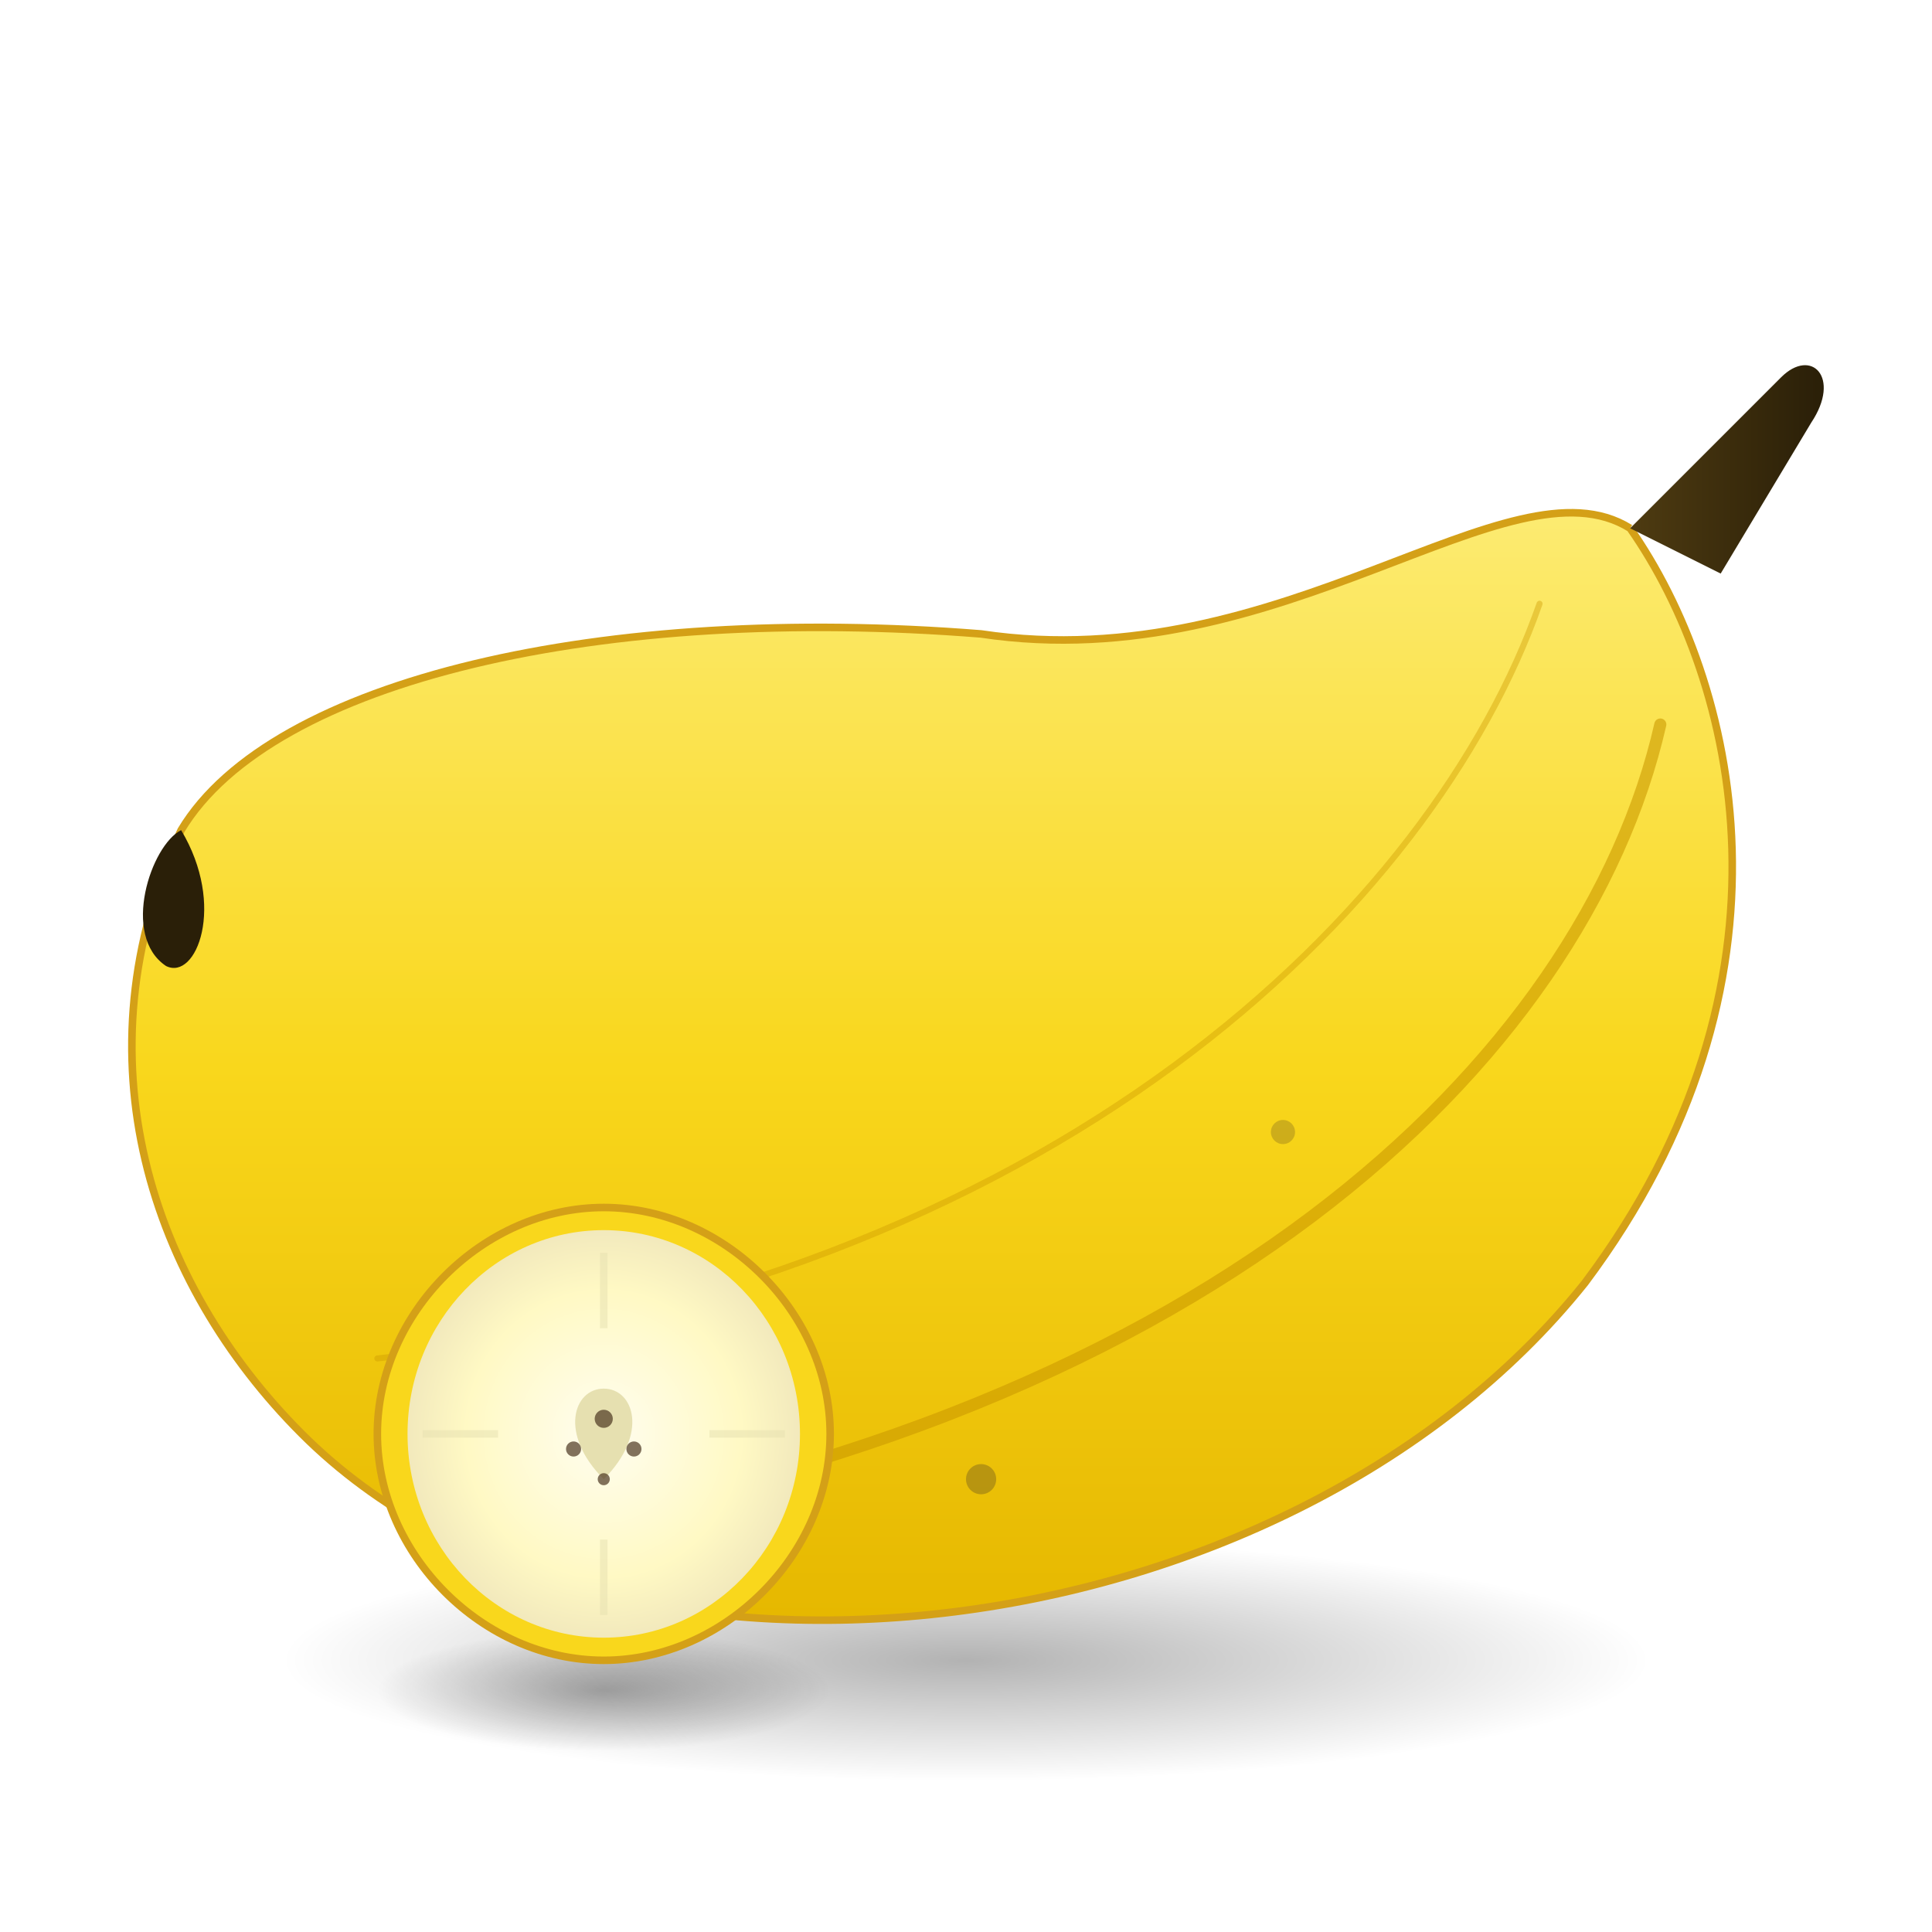
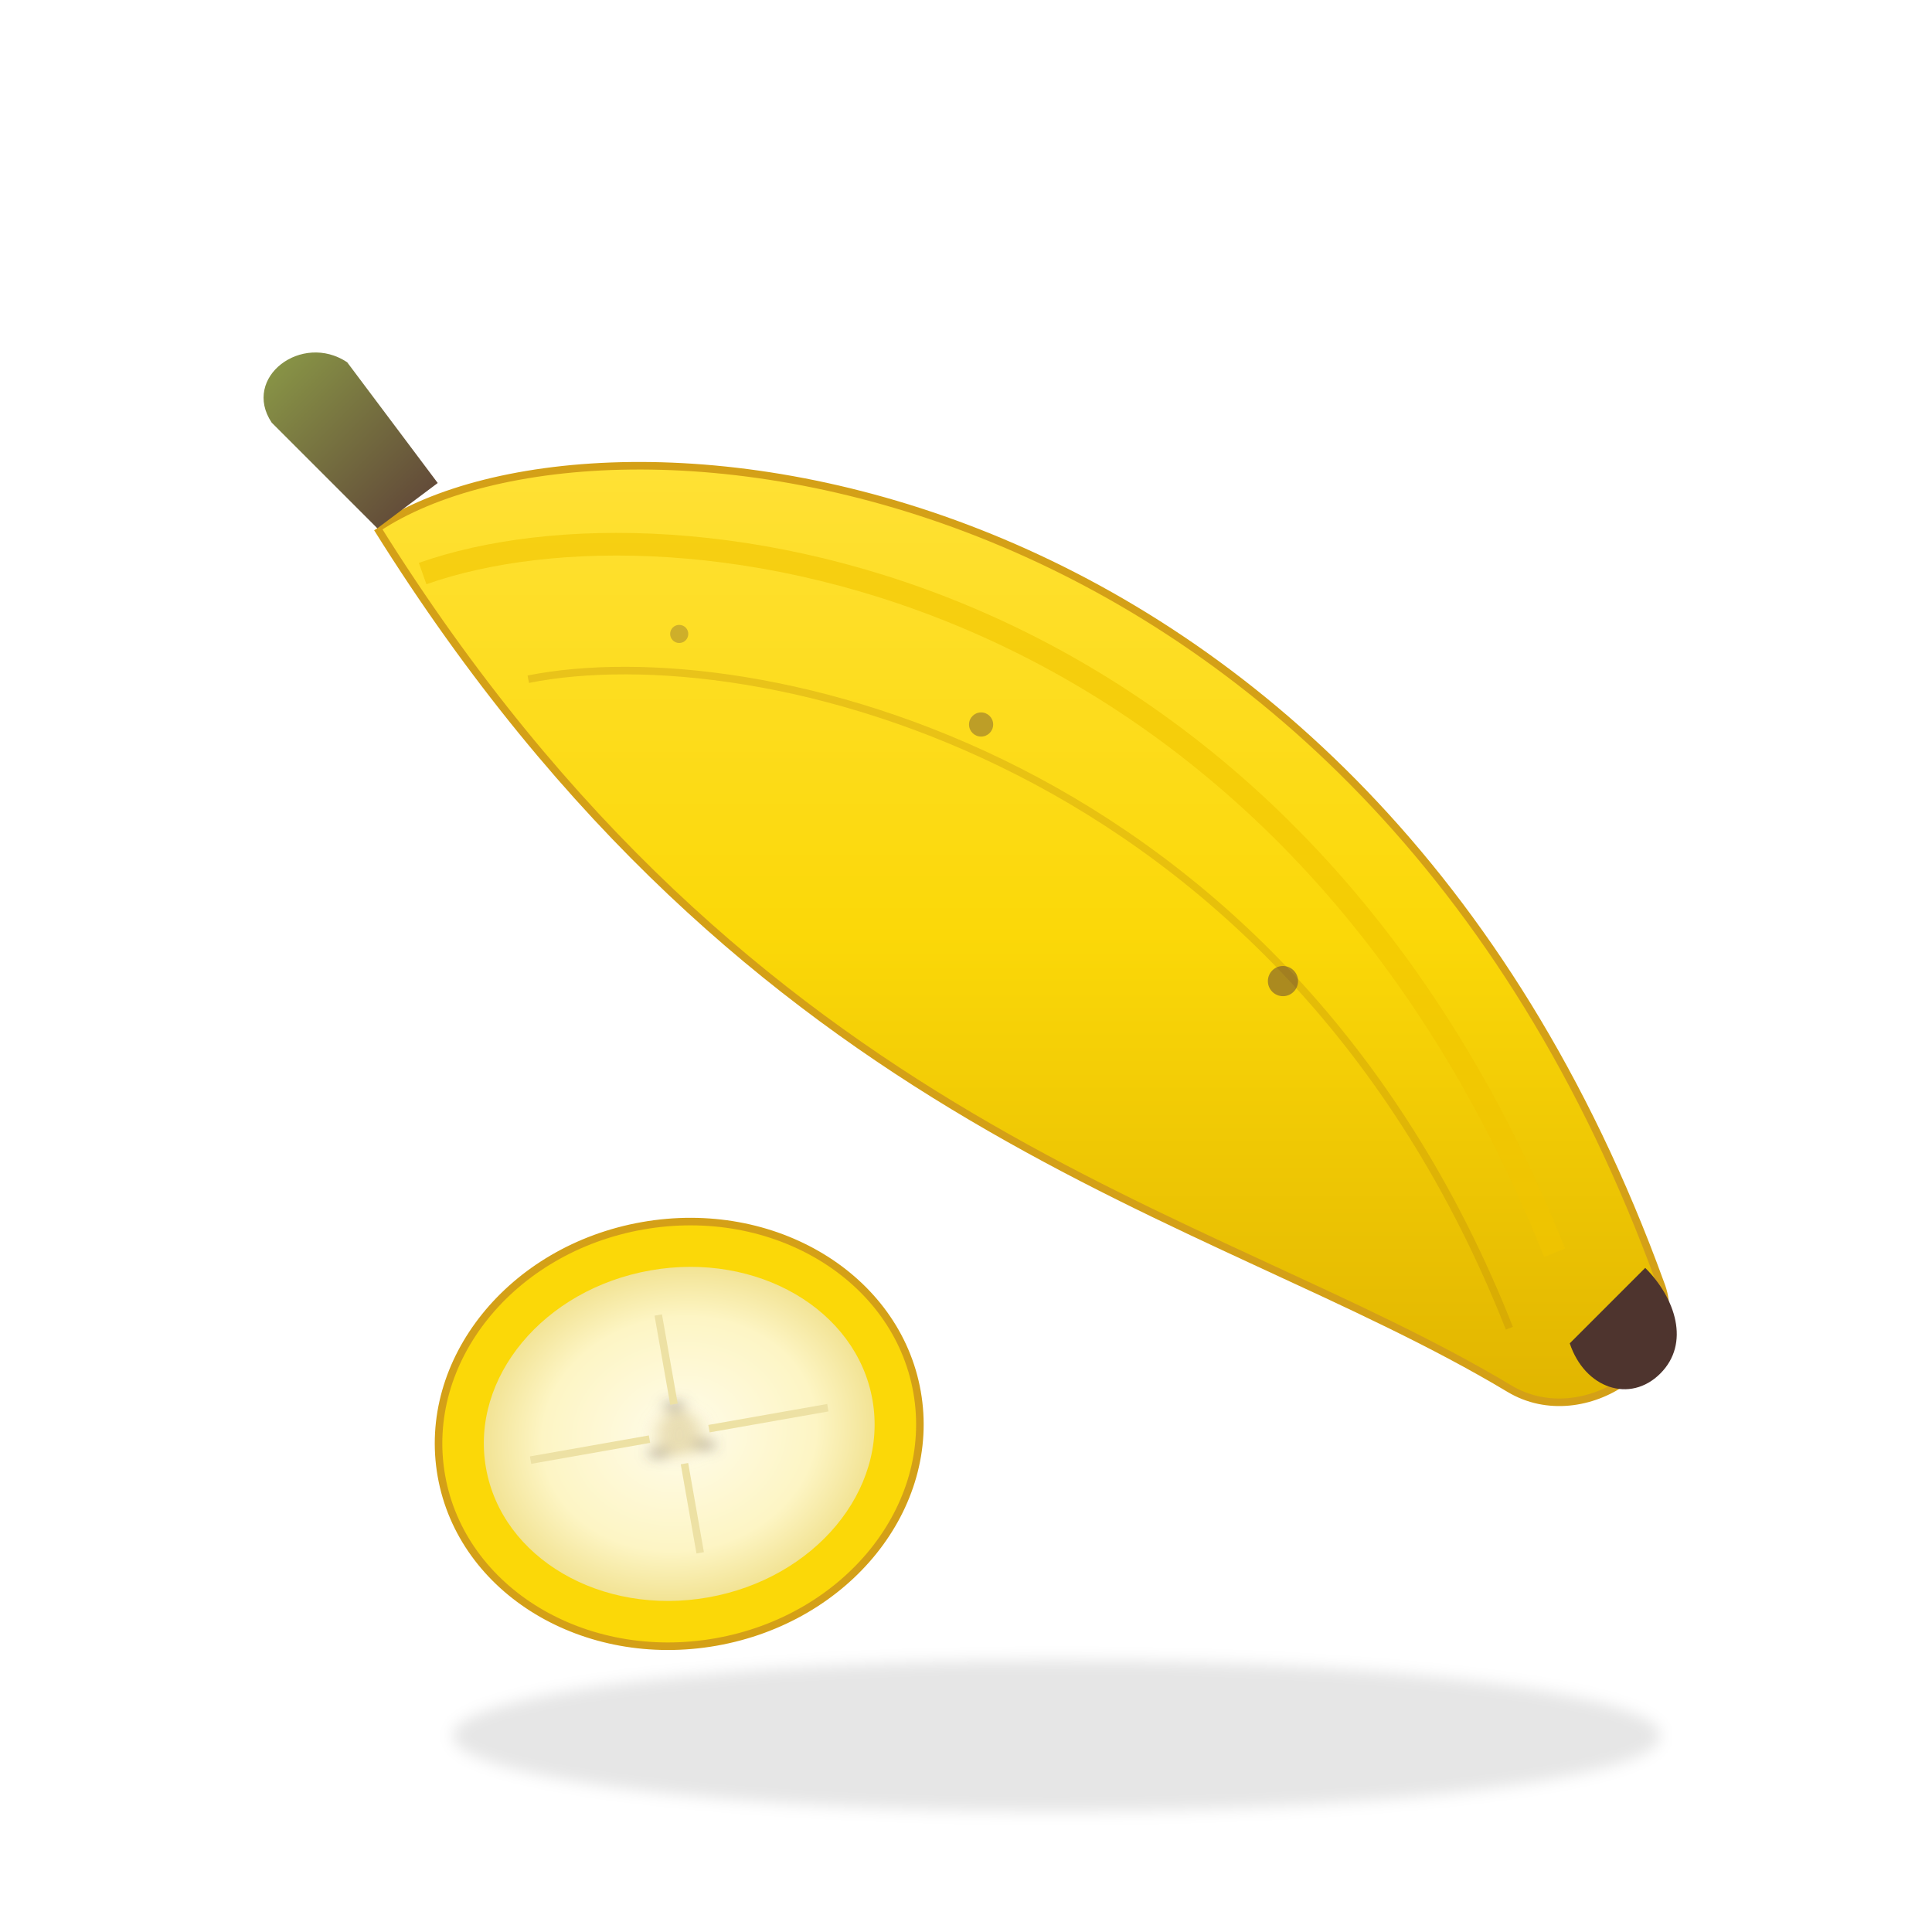
<svg xmlns="http://www.w3.org/2000/svg" width="128" height="128" viewBox="0 0 128 128">
  <defs>
    <linearGradient id="banana_skin_grad" x1="0%" y1="0%" x2="0%" y2="100%">
-       <stop offset="0%" style="stop-color:#fceb71;stop-opacity:1" />
-       <stop offset="50%" style="stop-color:#f9d71c;stop-opacity:1" />
-       <stop offset="100%" style="stop-color:#e6b800;stop-opacity:1" />
+       <stop offset="0%" style="stop-color:#ffe135;stop-opacity:1" />
+       <stop offset="50%" style="stop-color:#fbd808;stop-opacity:1" />
+       <stop offset="100%" style="stop-color:#e1b500;stop-opacity:1" />
    </linearGradient>
-     <linearGradient id="banana_stem_grad" x1="0%" y1="0%" x2="100%" y2="0%">
-       <stop offset="0%" style="stop-color:#4e3b11;stop-opacity:1" />
-       <stop offset="100%" style="stop-color:#2a1f08;stop-opacity:1" />
+     <linearGradient id="banana_stem_grad" x1="0%" y1="0%" x2="100%" y2="100%">
+       <stop offset="0%" style="stop-color:#8b9a47;stop-opacity:1" />
+       <stop offset="100%" style="stop-color:#5d4037;stop-opacity:1" />
    </linearGradient>
-     <radialGradient id="banana_flesh_grad" cx="50%" cy="50%" r="50%" fx="50%" fy="50%">
-       <stop offset="0%" style="stop-color:#fffdf0;stop-opacity:1" />
-       <stop offset="70%" style="stop-color:#fff9c4;stop-opacity:1" />
-       <stop offset="100%" style="stop-color:#f2e9bc;stop-opacity:1" />
+     <radialGradient id="banana_flesh_grad" cx="50%" cy="50%" r="50%">
+       <stop offset="0%" style="stop-color:#fffceb;stop-opacity:1" />
+       <stop offset="70%" style="stop-color:#fdf5c4;stop-opacity:1" />
+       <stop offset="100%" style="stop-color:#f2e394;stop-opacity:1" />
    </radialGradient>
-     <radialGradient id="banana_shadow_grad" cx="50%" cy="50%" r="50%">
-       <stop offset="0%" style="stop-color:#000000;stop-opacity:0.3" />
-       <stop offset="100%" style="stop-color:#000000;stop-opacity:0" />
-     </radialGradient>
+     <filter id="banana_blur" x="-20%" y="-20%" width="140%" height="140%">
+       <feGaussianBlur in="SourceGraphic" stdDeviation="0.5" />
+     </filter>
  </defs>
-   <ellipse cx="64" cy="110" rx="45" ry="8" style="fill:url(#banana_shadow_grad);" />
-   <path d="M108,35 C115,45 120,65 105,85 C85,110 40,115 20,95 C10,85 5,70 12,55 C18,45 40,40 65,42 C85,45 100,30 108,35" style="fill:url(#banana_skin_grad);stroke:#d4a017;stroke-width:0.5;" />
-   <path d="M110,48 C105,70 80,95 30,102" style="fill:none;stroke:#cc9900;stroke-width:0.8;stroke-linecap:round;opacity:0.6;" />
-   <path d="M102,40 C95,60 70,85 25,90" style="fill:none;stroke:#cc9900;stroke-width:0.4;stroke-linecap:round;opacity:0.4;" />
-   <path d="M108,35 L118,25 C120,23 122,25 120,28 L114,38 Z" style="fill:url(#banana_stem_grad);" />
-   <path d="M12,55 C10,56 8,62 11,64 C13,65 15,60 12,55" style="fill:#2a1f08;" />
-   <circle cx="45" cy="102" r="1.2" style="fill:#6b541e;opacity:0.4;" />
-   <circle cx="85" cy="75" r="0.8" style="fill:#6b541e;opacity:0.3;" />
-   <circle cx="65" cy="98" r="1" style="fill:#6b541e;opacity:0.4;" />
-   <ellipse cx="40" cy="112" rx="15" ry="4" style="fill:url(#banana_shadow_grad);" />
-   <path d="M55,95 C55,103 48,110 40,110 C32,110 25,103 25,95 C25,87 32,80 40,80 C48,80 55,87 55,95" style="fill:#f9d71c;stroke:#d4a017;stroke-width:0.5;" />
-   <ellipse cx="40" cy="95" rx="13" ry="13.5" style="fill:url(#banana_flesh_grad);" />
-   <path d="M40,92 C42,92 43,95 40,98 C37,95 38,92 40,92" style="fill:#e6e0b0;" />
-   <circle cx="40" cy="94" r="0.6" style="fill:#4b3621;opacity:0.7;" />
-   <circle cx="38" cy="96" r="0.5" style="fill:#4b3621;opacity:0.7;" />
-   <circle cx="42" cy="96" r="0.5" style="fill:#4b3621;opacity:0.7;" />
-   <circle cx="40" cy="98" r="0.4" style="fill:#4b3621;opacity:0.7;" />
-   <line x1="40" y1="83" x2="40" y2="88" style="stroke:#e6e0b0;stroke-width:0.5;opacity:0.5;" />
-   <line x1="40" y1="102" x2="40" y2="107" style="stroke:#e6e0b0;stroke-width:0.5;opacity:0.5;" />
-   <line x1="28" y1="95" x2="33" y2="95" style="stroke:#e6e0b0;stroke-width:0.5;opacity:0.5;" />
-   <line x1="47" y1="95" x2="52" y2="95" style="stroke:#e6e0b0;stroke-width:0.5;opacity:0.5;" />
+   <path d="M25,35 C40,25 90,30 110,85 C112,90 105,95 100,92 C80,80 50,75 25,35" fill="url(#banana_skin_grad)" stroke="#d4a017" stroke-width="0.5" />
+   <path d="M28,38 C45,32 85,38 103,83" fill="none" stroke="#f0c400" stroke-width="1.5" style="opacity:0.6" />
+   <path d="M35,45 C50,42 85,50 100,88" fill="none" stroke="#b8860b" stroke-width="0.5" style="opacity:0.3" />
+   <path d="M25,35 L18,28 C16,25 20,22 23,24 L29,32 Z" fill="url(#banana_stem_grad)" />
+   <path d="M109,84 C111,86 112,89 110,91 C108,93 105,92 104,89 Z" fill="#4e342e" />
+   <circle cx="65" cy="48" r="0.8" fill="#5d4037" style="opacity:0.4" />
+   <circle cx="85" cy="65" r="1" fill="#5d4037" style="opacity:0.5" />
+   <circle cx="45" cy="42" r="0.6" fill="#5d4037" style="opacity:0.3" />
+   <g transform="translate(45, 95) rotate(-10)">
+     <ellipse cx="0" cy="0" rx="16" ry="14" fill="#fbd808" stroke="#d4a017" stroke-width="0.5" />
+     <ellipse cx="0" cy="0" rx="13" ry="11" fill="url(#banana_flesh_grad)" />
+     <g style="opacity:0.7" filter="url(#banana_blur)">
+       <circle cx="0" cy="0" r="1.5" fill="#e0d19d" />
+       <circle cx="1.5" cy="1" r="0.4" fill="#4e342e" />
+       <circle cx="-1.5" cy="1" r="0.4" fill="#4e342e" />
+       <circle cx="0" cy="-1.8" r="0.4" fill="#4e342e" />
+     </g>
+     <line x1="-2" y1="0" x2="-10" y2="0" stroke="#ede1a4" stroke-width="0.5" />
+     <line x1="2" y1="0" x2="10" y2="0" stroke="#ede1a4" stroke-width="0.5" />
+     <line x1="0" y1="-2" x2="0" y2="-8" stroke="#ede1a4" stroke-width="0.5" />
+     <line x1="0" y1="2" x2="0" y2="8" stroke="#ede1a4" stroke-width="0.5" />
+   </g>
+   <ellipse cx="70" cy="115" rx="40" ry="5" fill="#000" style="opacity:0.1" filter="url(#banana_blur)" />
</svg>
